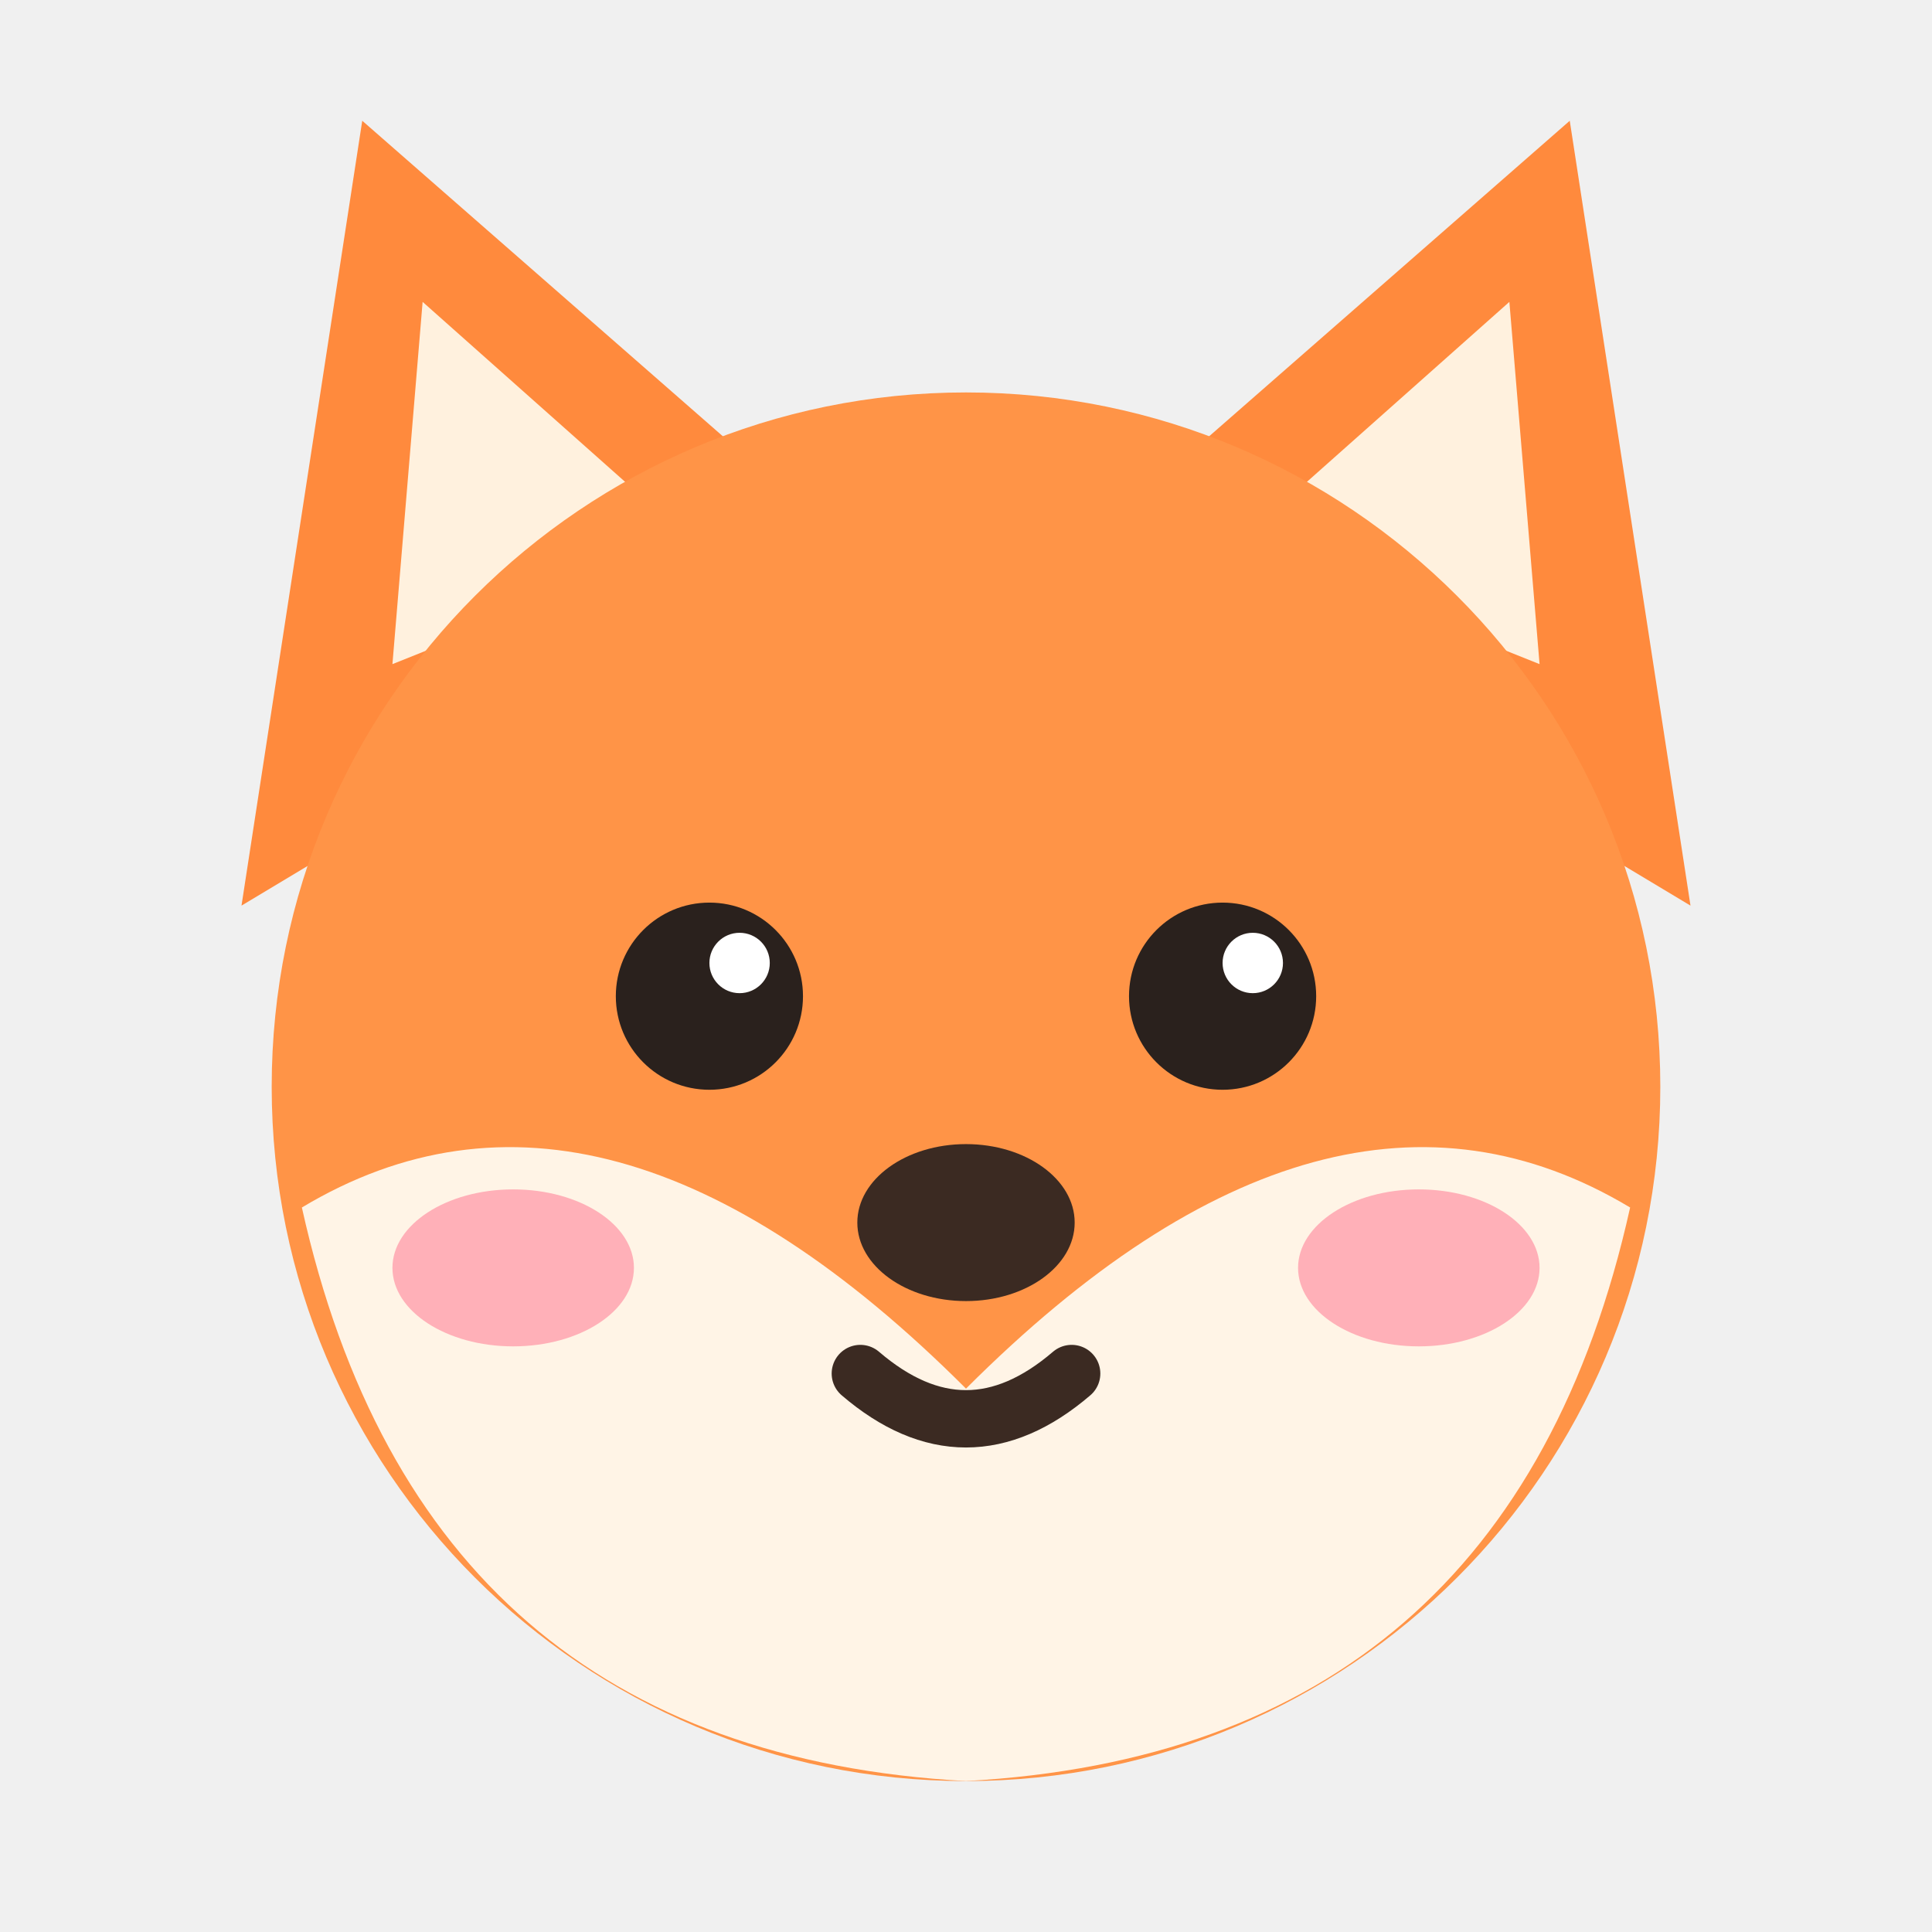
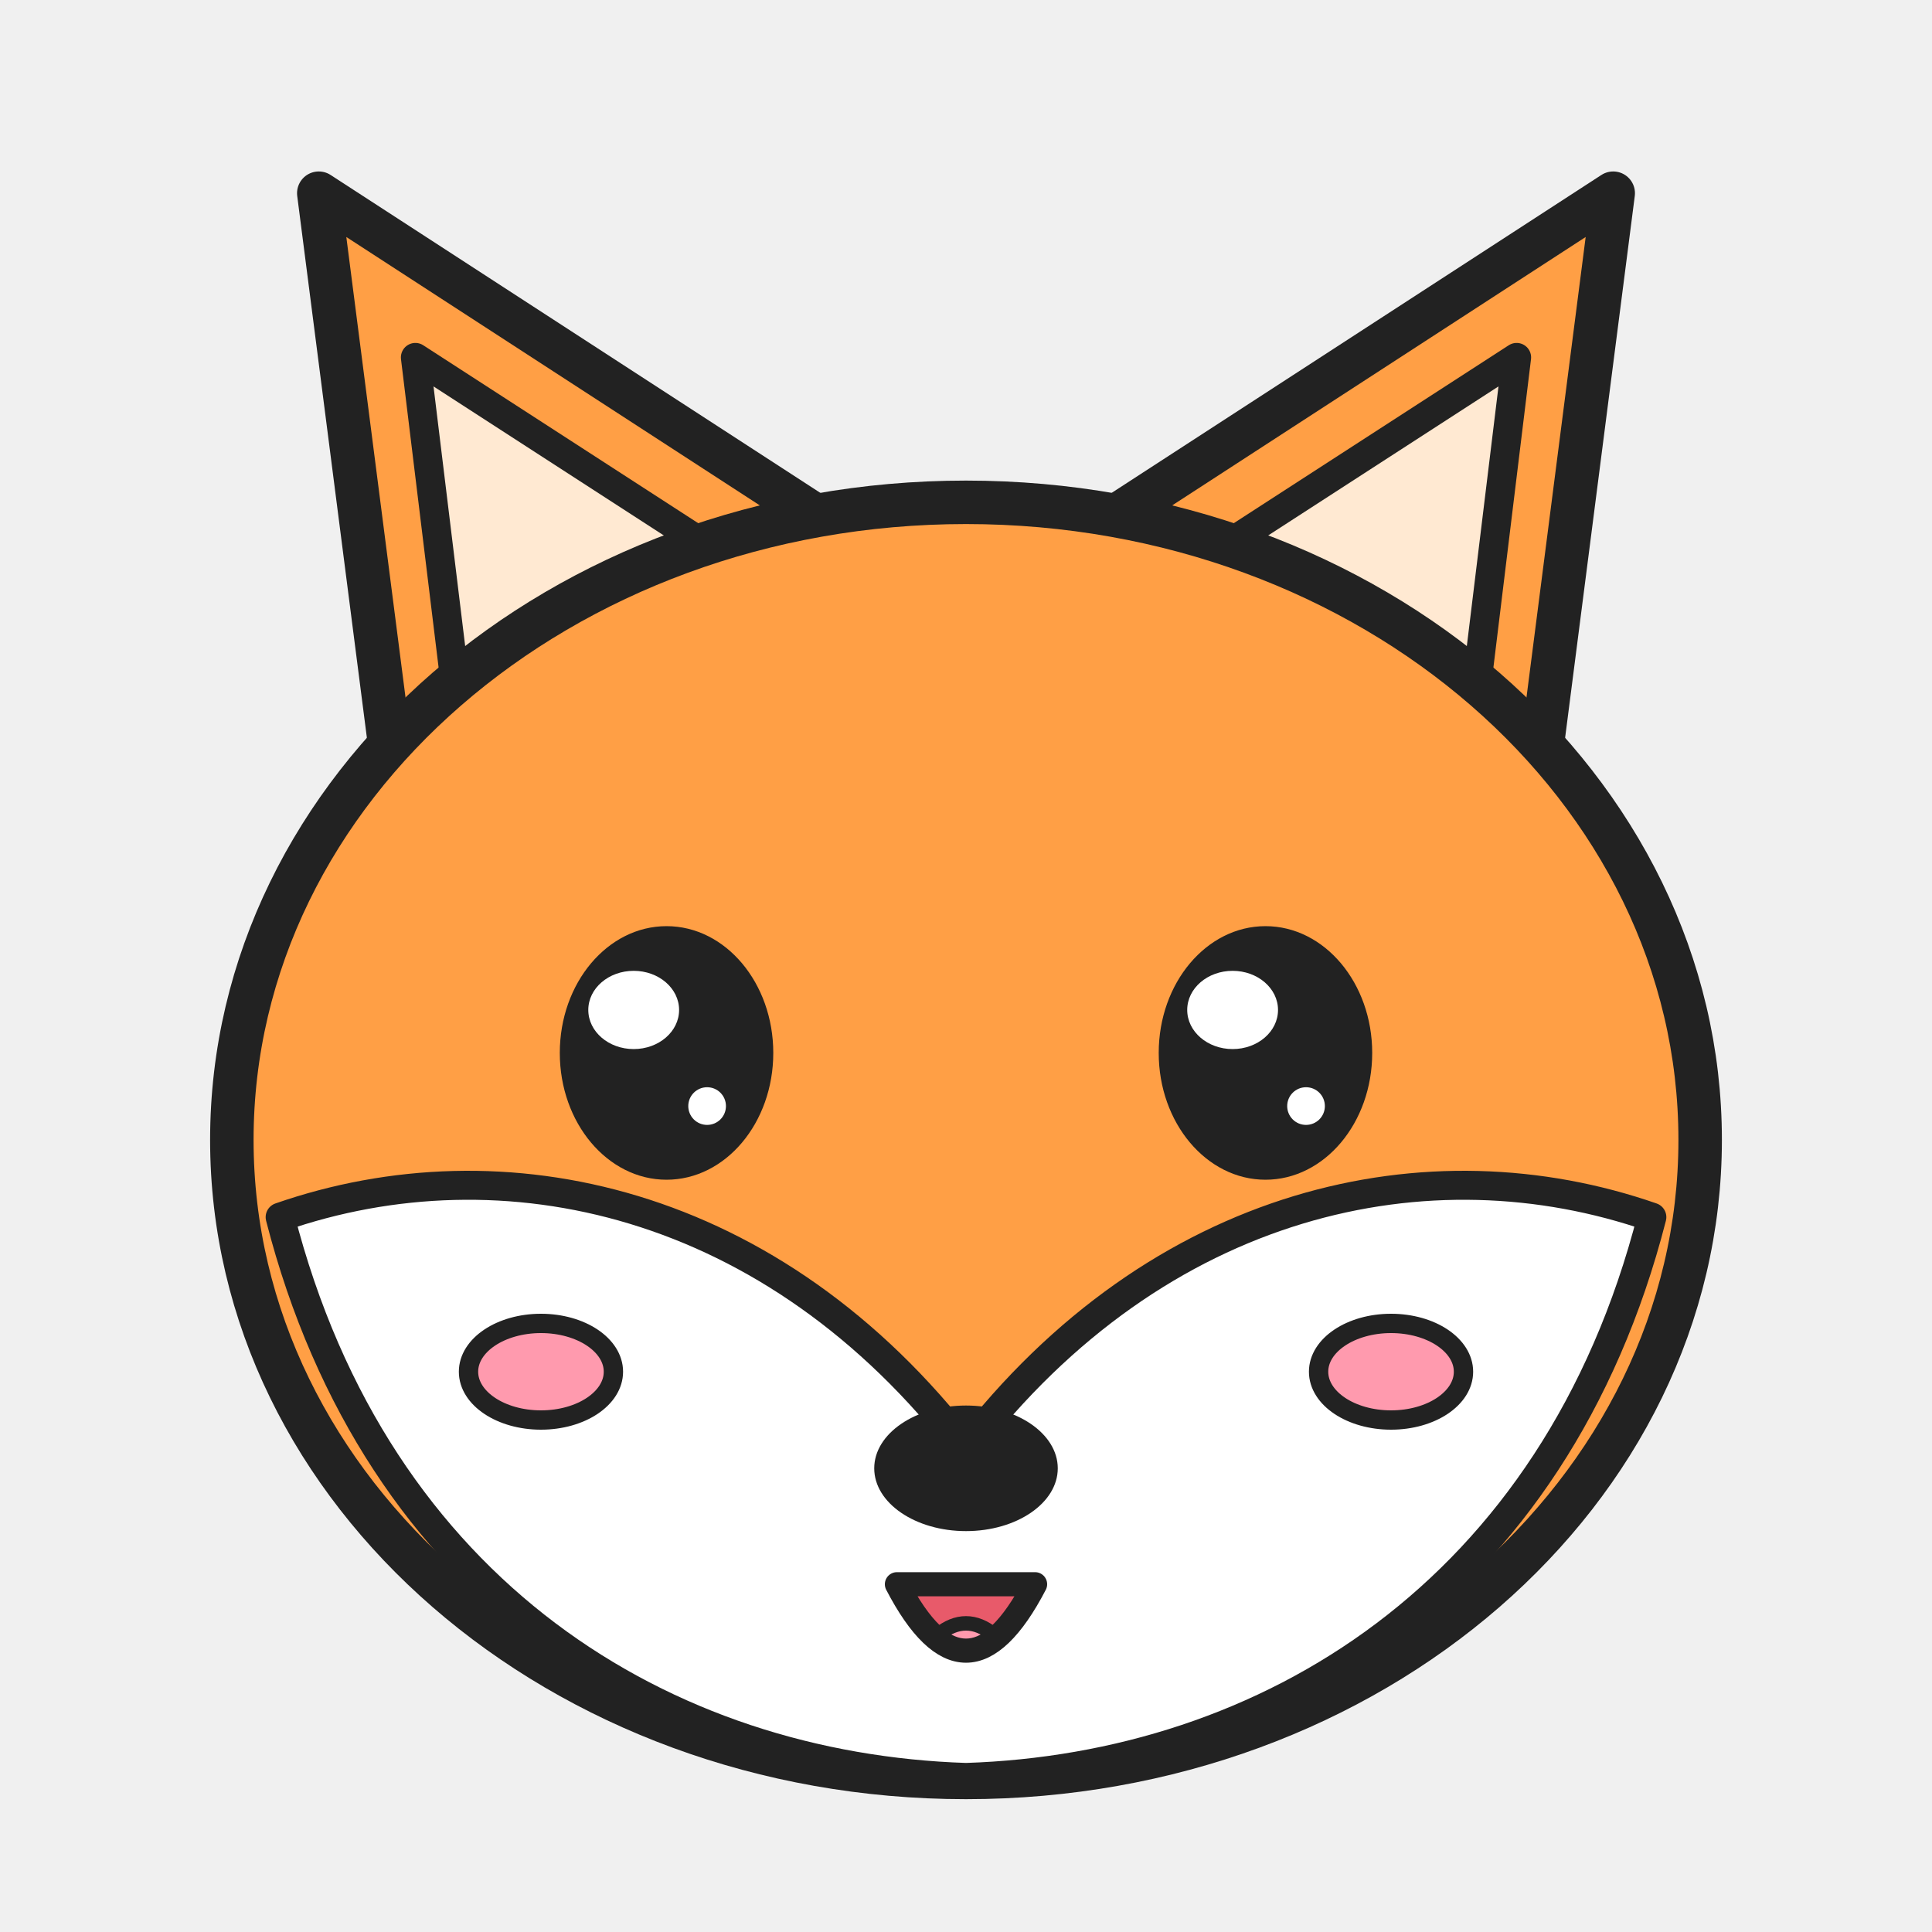
- <svg xmlns="http://www.w3.org/2000/svg" width="64" height="64" viewBox="0 0 64 64">
-   <path d="M8 30 L12 4 L28 18 Z" fill="#FF8A3D" />
-   <path d="M56 30 L52 4 L36 18 Z" fill="#FF8A3D" />
-   <path d="M13 22 L14 10 L23 18 Z" fill="#FFF1DE" />
-   <path d="M51 22 L50 10 L41 18 Z" fill="#FFF1DE" />
-   <circle cx="32" cy="36" r="23" fill="#FF9447" />
-   <path d="M10 40 Q20 34 32 46 Q44 34 54 40 Q50 58 32 59 Q14 58 10 40 Z" fill="#FFF4E6" />
-   <circle cx="23.5" cy="33" r="3.1" fill="#2A211D" />
-   <circle cx="24.5" cy="31.9" r="1" fill="#FFFFFF" />
-   <ellipse cx="17" cy="42" rx="4" ry="2.6" fill="#FF9AA8" opacity="0.75" />
-   <circle cx="40.5" cy="33" r="3.1" fill="#2A211D" />
-   <circle cx="41.5" cy="31.9" r="1" fill="#FFFFFF" />
-   <ellipse cx="47" cy="42" rx="4" ry="2.6" fill="#FF9AA8" opacity="0.75" />
-   <ellipse cx="32" cy="40.5" rx="3.6" ry="2.6" fill="#3B2A22" />
-   <path d="M28.5 45.5q3.5 3 7 0" stroke="#3B2A22" stroke-width="1.9" fill="none" stroke-linecap="round" />
+ <svg xmlns="http://www.w3.org/2000/svg" width="64" height="64" viewBox="0 0 400 400">
+   <path d="M84 180 L 66 40 L 180 114 Z" fill="#FF9F45" stroke="#222222" stroke-width="9" stroke-linejoin="round" stroke-linecap="round" />
+   <path d="M96 156 L 86 74 L 154 118 Z" fill="#FFE9D2" stroke="#222222" stroke-width="6" stroke-linejoin="round" stroke-linecap="round" />
+   <g transform="translate(400.0 0) scale(-1 1)">
+     <path d="M84 180 L 66 40 L 180 114 Z" fill="#FF9F45" stroke="#222222" stroke-width="9" stroke-linejoin="round" stroke-linecap="round" />
+     <path d="M96 156 L 86 74 L 154 118 Z" fill="#FFE9D2" stroke="#222222" stroke-width="6" stroke-linejoin="round" stroke-linecap="round" />
+   </g>
+   <ellipse cx="200" cy="236" rx="152" ry="132" fill="#FF9F45" stroke="#222222" stroke-width="9" stroke-linejoin="round" stroke-linecap="round" />
+   <path d="M58 252 C 104 236 160 248 200 300 C 240 248 296 236 342 252 C 322 330 262 366 200 368 C 138 366 78 330 58 252 Z" fill="#FFFFFF" stroke="#222222" stroke-width="6" stroke-linejoin="round" stroke-linecap="round" />
+   <ellipse cx="138" cy="218" rx="22.1" ry="26.25" fill="#222222" />
+   <ellipse cx="131.2" cy="209.1" rx="9.4" ry="8.1" fill="#FFFFFF" />
+   <circle cx="146.4" cy="229.0" r="3.9" fill="#FFFFFF" />
+   <ellipse cx="262" cy="218" rx="22.1" ry="26.25" fill="#222222" />
+   <ellipse cx="255.2" cy="209.1" rx="9.4" ry="8.1" fill="#FFFFFF" />
+   <circle cx="270.4" cy="229.0" r="3.9" fill="#FFFFFF" />
+   <ellipse cx="200" cy="304" rx="19" ry="13" fill="#222222" stroke="#222222" stroke-width="0" stroke-linejoin="round" stroke-linecap="round" />
+   <path d="M185.7 328.0 Q 200.0 355.5 214.3 328.0 Z" fill="#E85A6A" stroke="#222222" stroke-width="5" stroke-linejoin="round" stroke-linecap="round" />
+   <path d="M194.3 338.4 Q 200.0 333.8 205.7 338.4 Q 200.0 343.1 194.3 338.4 Z" fill="#FF9AAE" stroke="#222222" stroke-width="3" stroke-linejoin="round" stroke-linecap="round" />
+   <ellipse cx="112" cy="284" rx="15" ry="10" fill="#FF9AAE" stroke="#222222" stroke-width="4" stroke-linejoin="round" stroke-linecap="round" />
+   <ellipse cx="288" cy="284" rx="15" ry="10" fill="#FF9AAE" stroke="#222222" stroke-width="4" stroke-linejoin="round" stroke-linecap="round" />
</svg>
